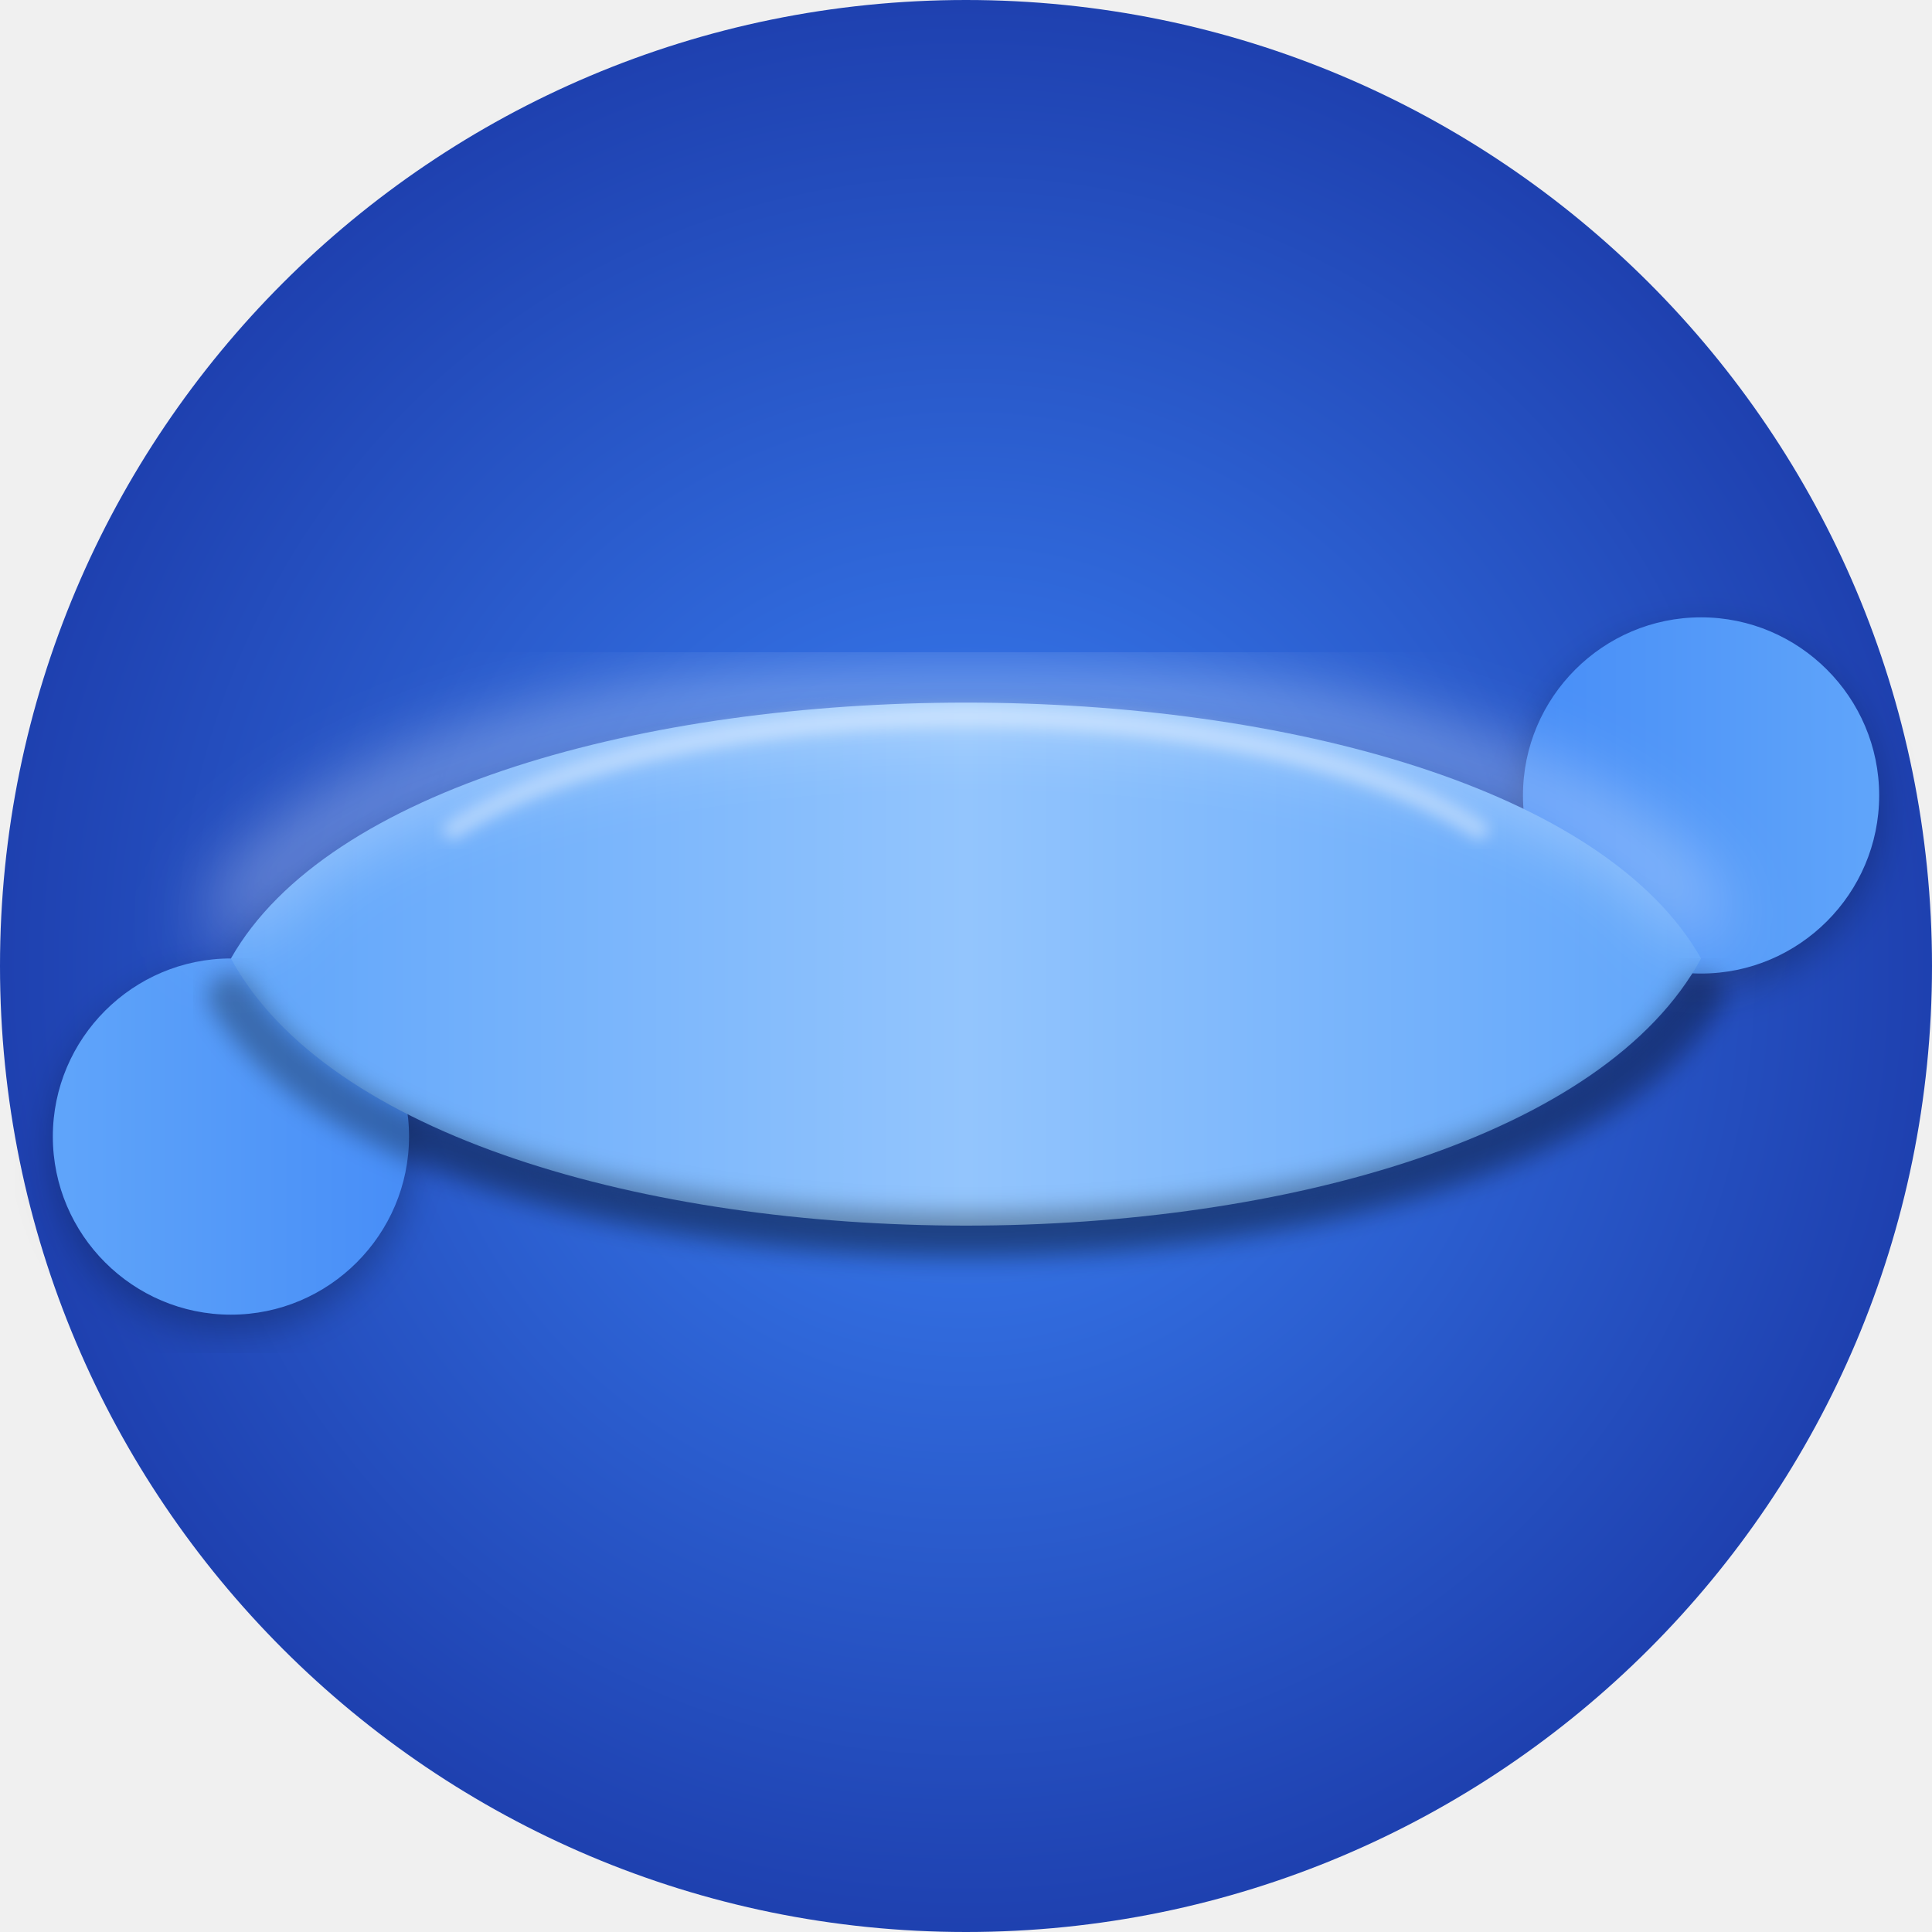
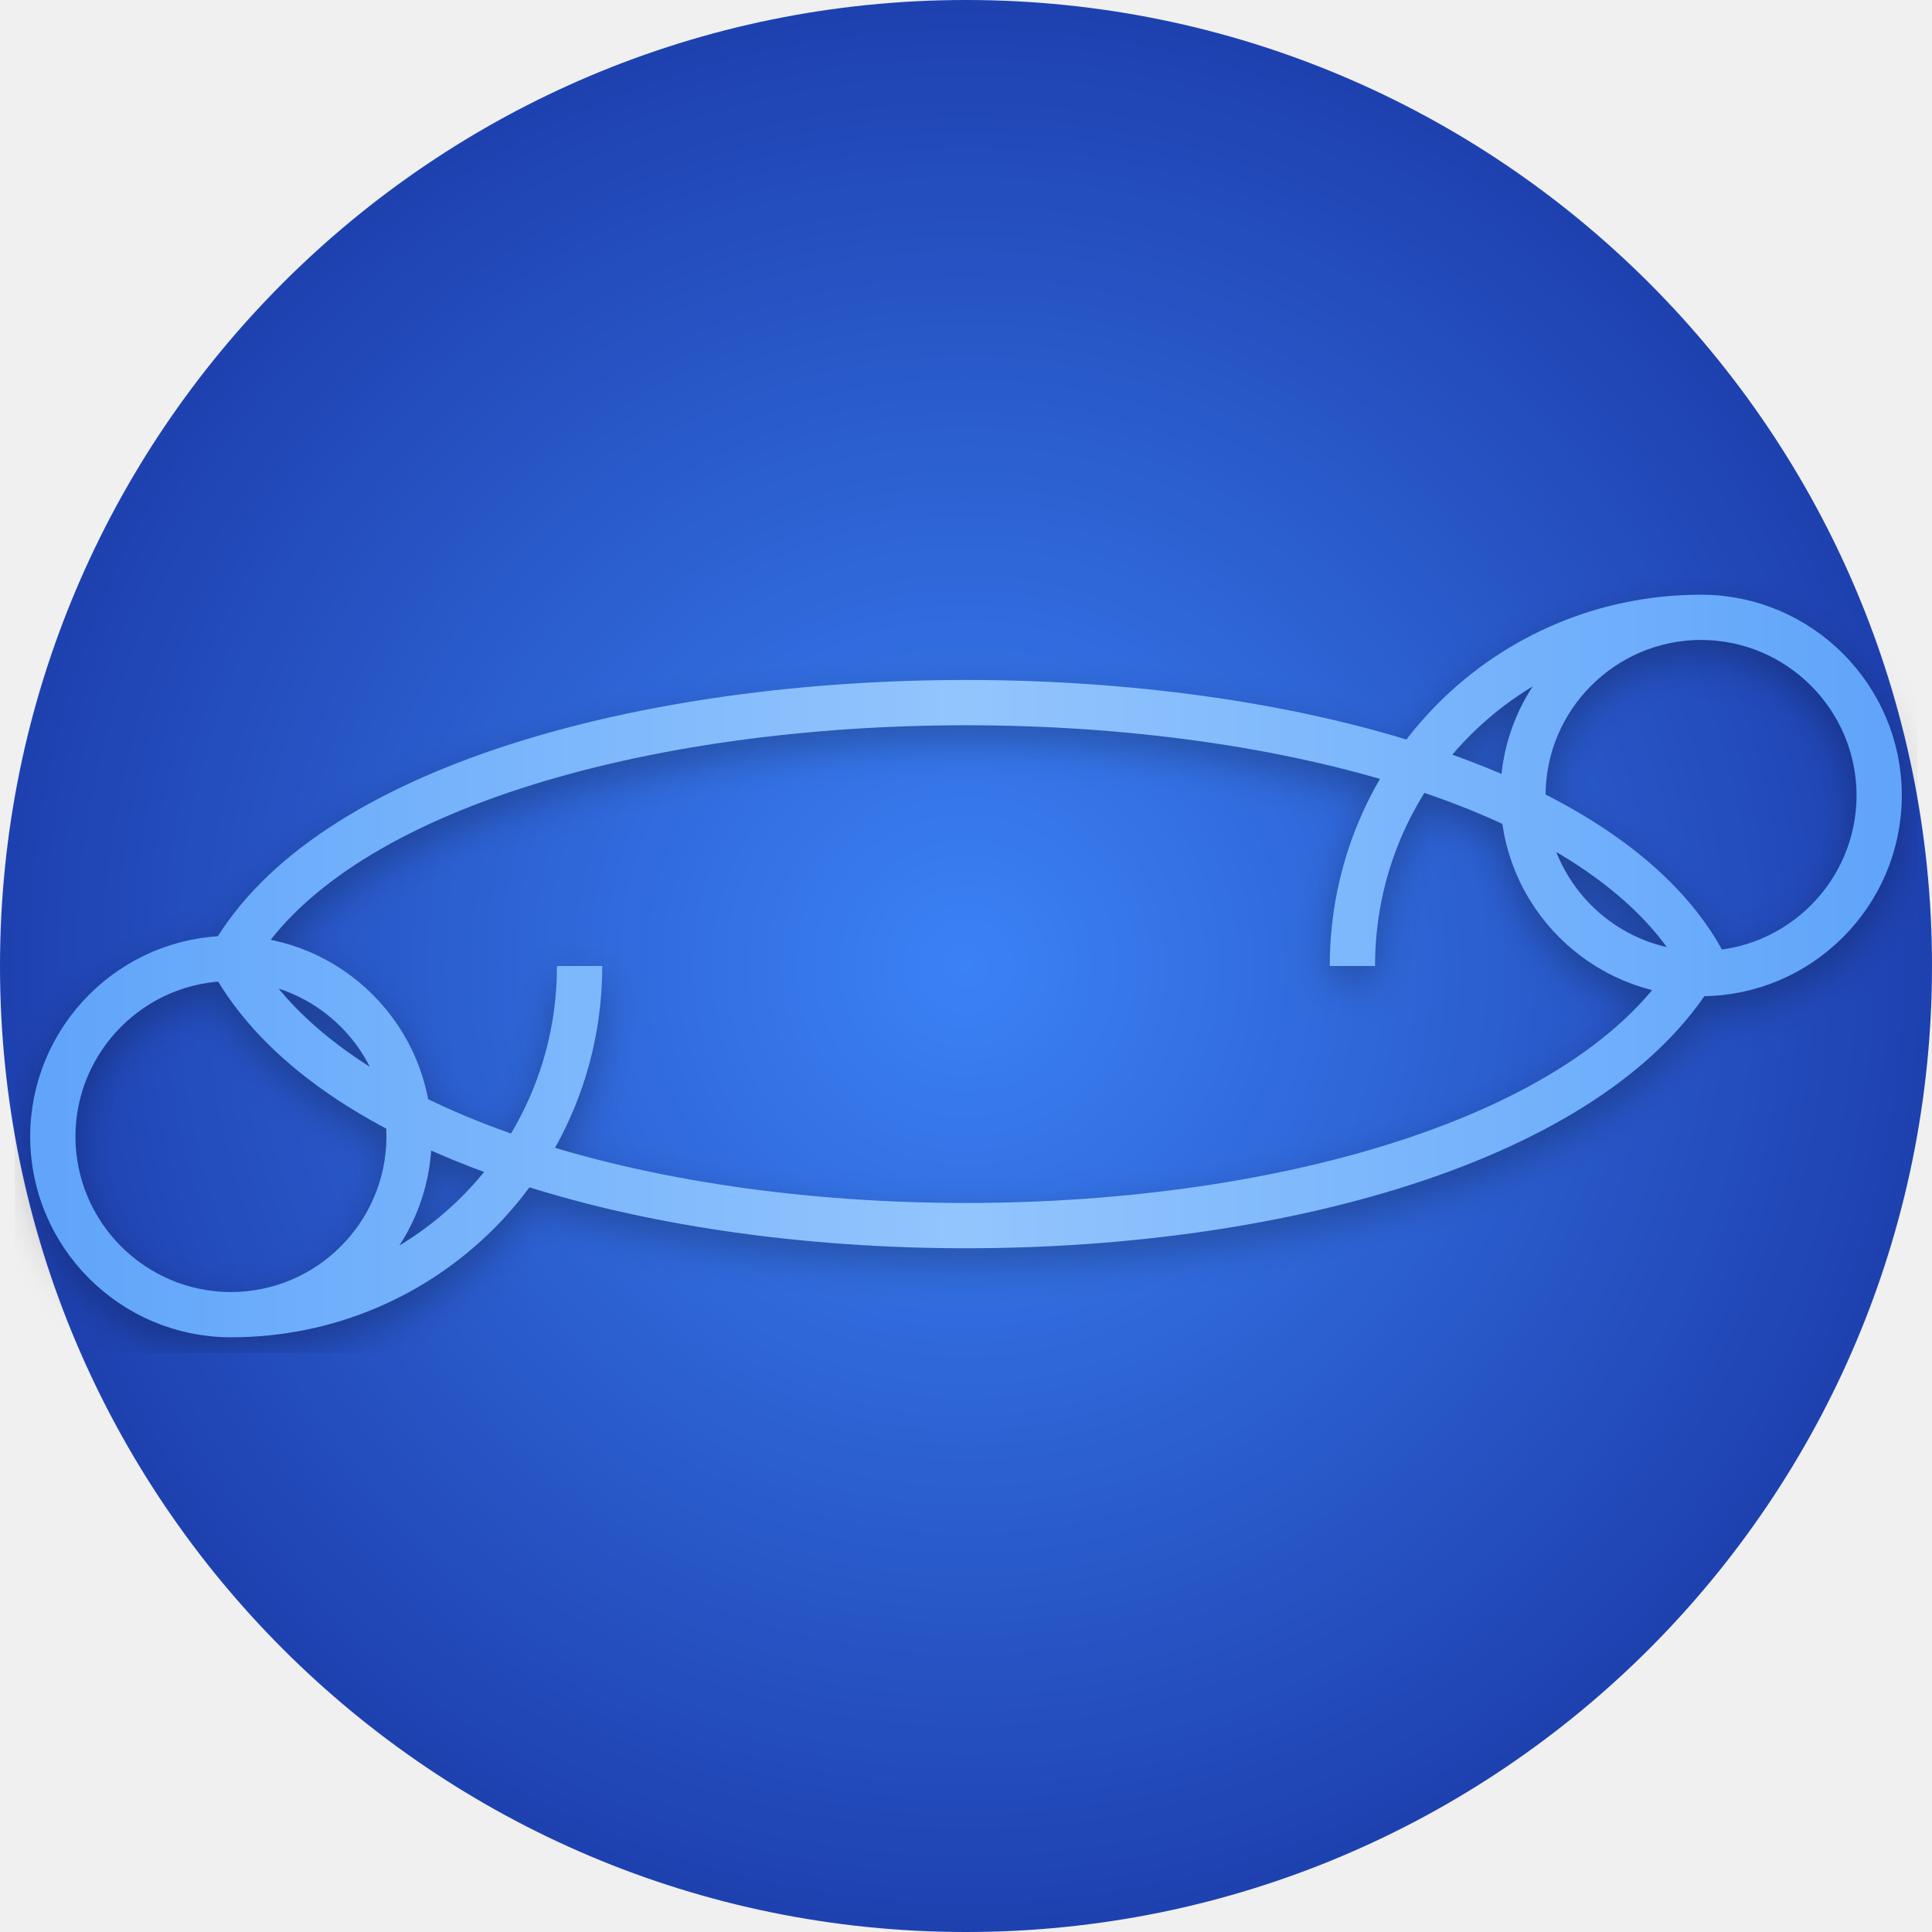
<svg xmlns="http://www.w3.org/2000/svg" width="512" height="512" viewBox="0 0 512 512" fill="none">
  <circle cx="256" cy="256" r="256" fill="url(#paint0_radial)" />
  <g filter="url(#shadow)">
-     <path d="M153.6 256C153.6 307.2 112.4 348.4 61.2 348.4C35.2 348.4 14 327.2 14 301.2C14 275.2 35.2 254 61.2 254C87.2 254 108.4 275.2 108.4 301.2C108.4 327.2 87.2 348.4 61.2 348.4C112.4 348.4 153.6 307.2 153.6 256Z" fill="url(#paint1_linear)" />
-     <path d="M358.4 256C358.4 204.8 399.6 163.6 450.8 163.6C476.8 163.6 498 184.8 498 210.8C498 236.8 476.8 258 450.8 258C424.8 258 403.6 236.8 403.6 210.8C403.6 184.8 424.8 163.6 450.8 163.6C399.6 163.6 358.4 204.8 358.4 256Z" fill="url(#paint2_linear)" />
-     <path d="M61.2 254C112.4 163.6 399.6 163.6 450.8 254C399.6 348.4 112.4 348.4 61.2 254Z" fill="url(#paint3_linear)" />
+     <path d="M153.6 256C153.6 307.2 112.4 348.4 61.2 348.4C35.2 348.4 14 327.2 14 301.2C14 275.2 35.2 254 61.2 254C87.2 254 108.4 275.2 108.4 301.2C108.4 327.2 87.2 348.4 61.2 348.4C112.4 348.4 153.6 307.2 153.6 256ZM358.4 256C358.4 204.8 399.6 163.6 450.8 163.6C476.8 163.6 498 184.8 498 210.8C498 236.8 476.8 258 450.8 258C424.8 258 403.6 236.8 403.6 210.8C403.6 184.8 424.8 163.6 450.8 163.6C399.6 163.6 358.4 204.8 358.4 256ZM61.2 254C112.4 163.6 399.6 163.6 450.8 254C399.6 348.4 112.4 348.4 61.2 254Z" stroke="url(#paint1_linear)" stroke-width="12" fill="none" />
  </g>
-   <path d="M61.2 264C112.4 348.4 399.6 348.4 450.8 264" stroke="rgba(0,0,0,0.3)" stroke-width="12" stroke-linecap="round" filter="url(#inner_shadow)" />
-   <path d="M61.2 244C112.4 163.6 399.6 163.6 450.8 244" stroke="white" stroke-width="8" stroke-linecap="round" stroke-opacity="0.7" filter="url(#glow)" />
-   <path d="M120 220C180 180 332 180 392 220" stroke="white" stroke-width="5" stroke-linecap="round" stroke-opacity="0.4" filter="url(#small_glow)" />
  <defs>
    <radialGradient id="paint0_radial" cx="0" cy="0" r="1" gradientUnits="userSpaceOnUse" gradientTransform="translate(256 256) rotate(90) scale(256)">
      <stop offset="0" stop-color="#3B82F6" />
      <stop offset="1" stop-color="#1E40AF" />
    </radialGradient>
-     <linearGradient id="paint1_linear" x1="14" y1="301.2" x2="153.6" y2="301.2" gradientUnits="userSpaceOnUse">
-       <stop offset="0" stop-color="#60A5FA" />
-       <stop offset="1" stop-color="#3B82F6" />
-     </linearGradient>
-     <linearGradient id="paint2_linear" x1="358.4" y1="210.8" x2="498" y2="210.8" gradientUnits="userSpaceOnUse">
-       <stop offset="0" stop-color="#3B82F6" />
-       <stop offset="1" stop-color="#60A5FA" />
-     </linearGradient>
-     <linearGradient id="paint3_linear" x1="61.2" y1="254" x2="450.8" y2="254" gradientUnits="userSpaceOnUse">
+     <linearGradient id="paint1_linear" x1="14" y1="256" x2="498" y2="256" gradientUnits="userSpaceOnUse">
      <stop offset="0" stop-color="#60A5FA" />
      <stop offset="0.5" stop-color="#93C5FD" />
      <stop offset="1" stop-color="#60A5FA" />
    </linearGradient>
    <filter id="shadow" x="4" y="153.6" width="504" height="204.8" filterUnits="userSpaceOnUse" color-interpolation-filters="sRGB">
      <feFlood flood-opacity="0" result="BackgroundImageFix" />
      <feColorMatrix in="SourceAlpha" type="matrix" values="0 0 0 0 0 0 0 0 0 0 0 0 0 0 0 0 0 0 127 0" />
      <feOffset dy="4" />
      <feGaussianBlur stdDeviation="5" />
      <feColorMatrix type="matrix" values="0 0 0 0 0 0 0 0 0 0 0 0 0 0 0 0 0 0 0.25 0" />
      <feBlend mode="normal" in2="BackgroundImageFix" result="effect1_dropShadow" />
      <feBlend mode="normal" in="SourceGraphic" in2="effect1_dropShadow" result="shape" />
    </filter>
-     <filter id="glow" x="-20" y="173" width="552" height="162" filterUnits="userSpaceOnUse" color-interpolation-filters="sRGB">
-       <feFlood flood-opacity="0" result="BackgroundImageFix" />
-       <feBlend mode="normal" in="SourceGraphic" in2="BackgroundImageFix" result="shape" />
-       <feGaussianBlur stdDeviation="10" result="effect1_foregroundBlur" />
-     </filter>
-     <filter id="inner_shadow" x="51.2" y="254" width="410" height="120" filterUnits="userSpaceOnUse" color-interpolation-filters="sRGB">
-       <feFlood flood-opacity="0" result="BackgroundImageFix" />
-       <feBlend mode="normal" in="SourceGraphic" in2="BackgroundImageFix" result="shape" />
-       <feGaussianBlur stdDeviation="3" result="effect1_foregroundBlur" />
-     </filter>
-     <filter id="small_glow" x="115" y="175" width="282" height="50" filterUnits="userSpaceOnUse" color-interpolation-filters="sRGB">
-       <feFlood flood-opacity="0" result="BackgroundImageFix" />
-       <feBlend mode="normal" in="SourceGraphic" in2="BackgroundImageFix" result="shape" />
-       <feGaussianBlur stdDeviation="2" result="effect1_foregroundBlur" />
-     </filter>
  </defs>
</svg>
